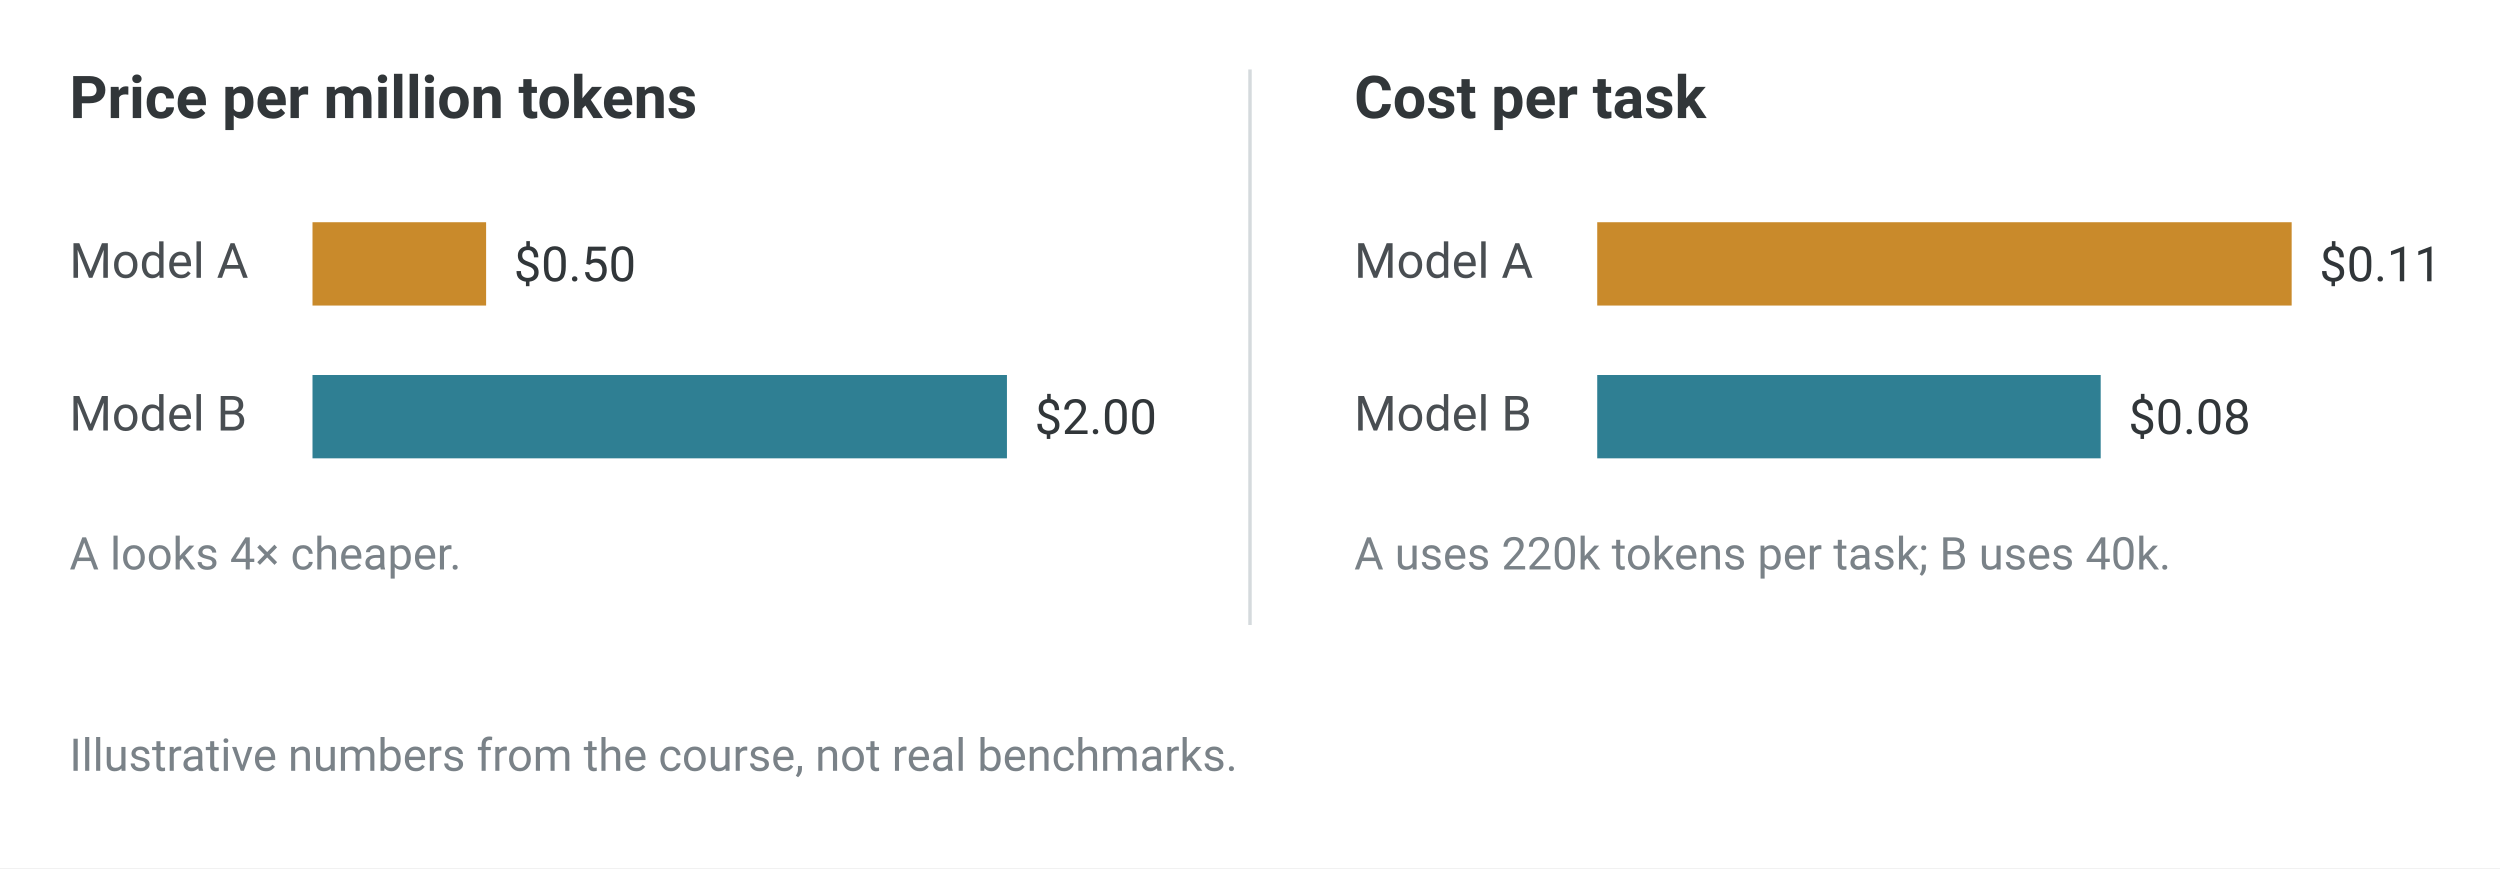
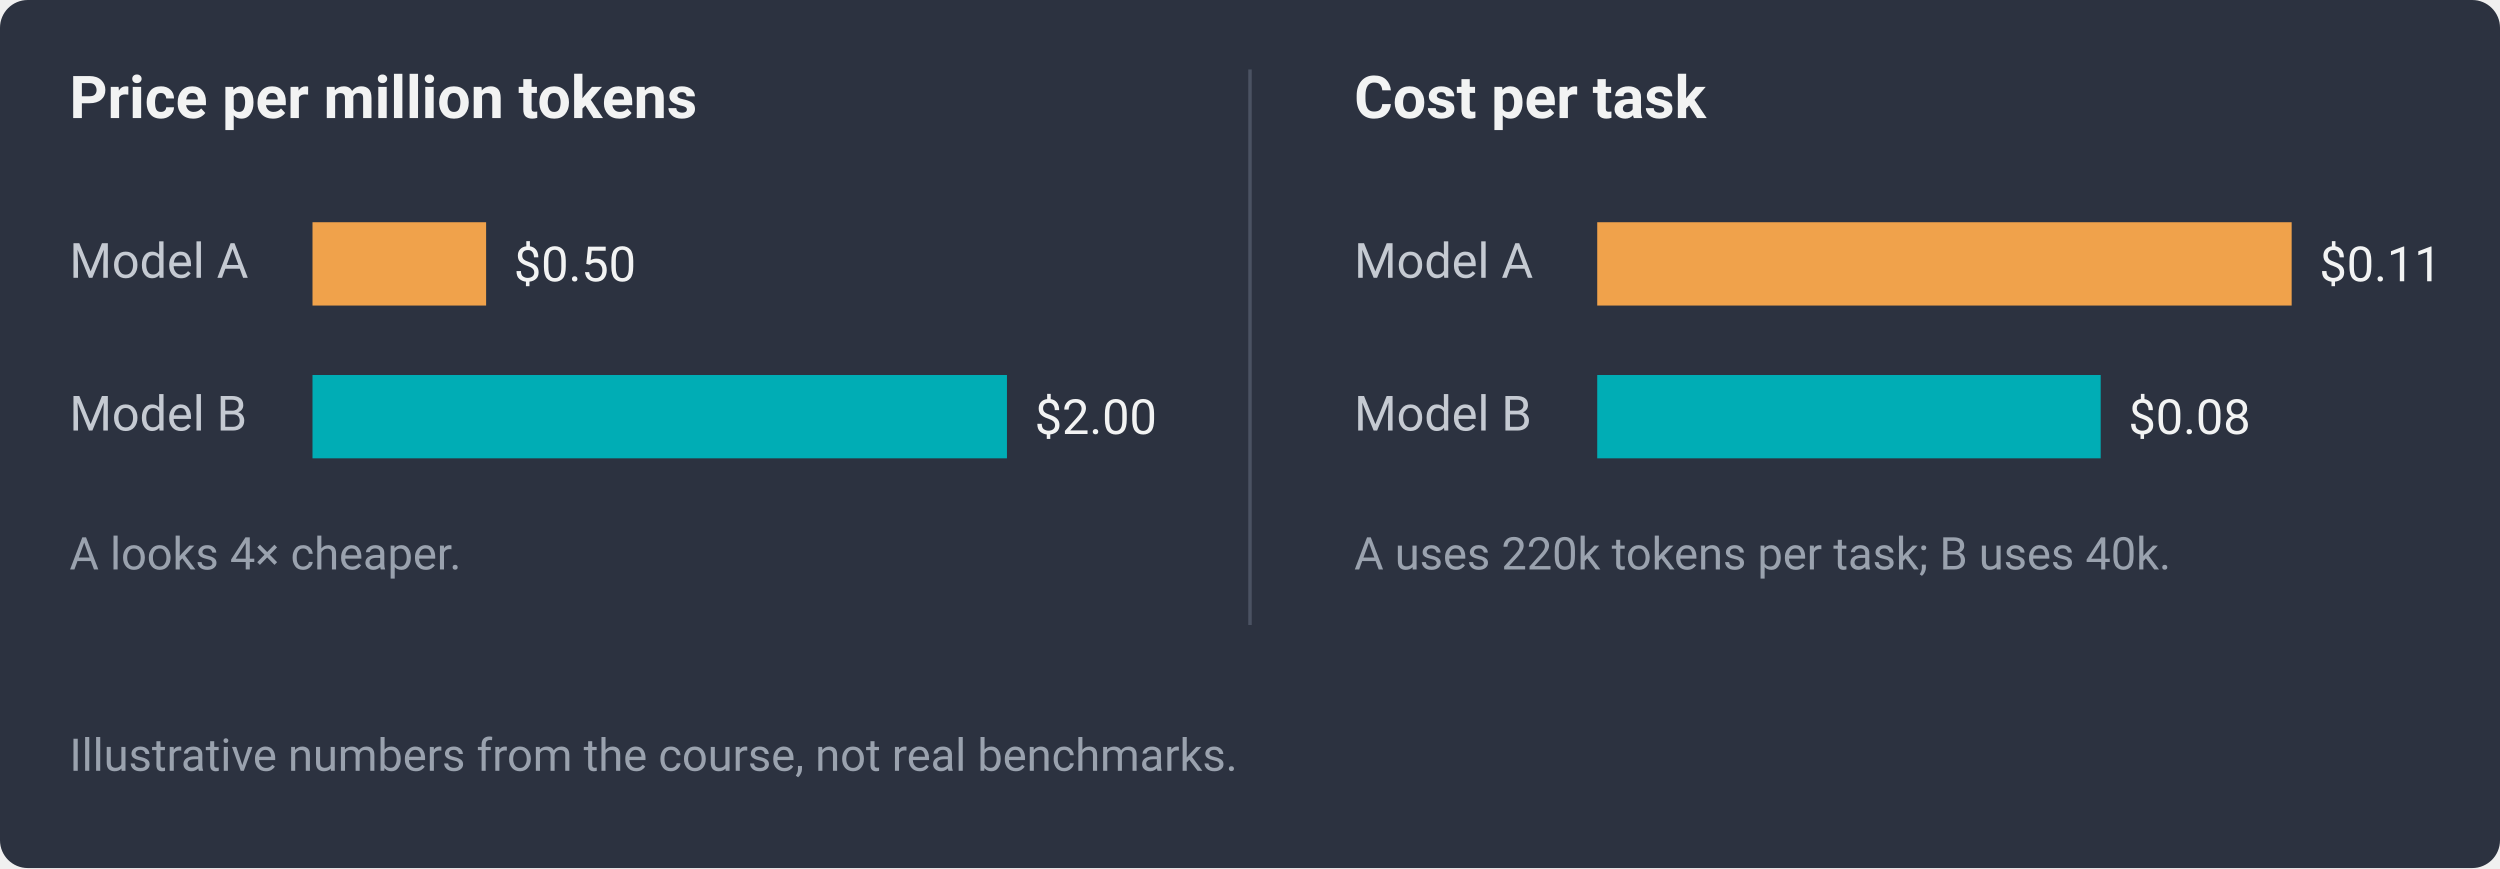
<svg xmlns="http://www.w3.org/2000/svg" viewBox="0 0 720 250" role="img" aria-labelledby="t d" font-family="-apple-system, BlinkMacSystemFont, 'Segoe UI', Roboto, Helvetica, Arial, sans-serif">
-   <rect width="720" height="250" fill="#ffffff" />
-   <text x="20" y="34" font-size="17" font-weight="600" fill="#313639">Price per million tokens</text>
-   <text x="20" y="80" font-size="14" fill="#494e52">Model A</text>
-   <rect x="90" y="64" width="50" height="24" fill="#c98a2b" />
-   <text x="148" y="81" font-size="14" fill="#313639">$0.50</text>
-   <text x="20" y="124" font-size="14" fill="#494e52">Model B</text>
-   <rect x="90" y="108" width="200" height="24" fill="#2f7f93" />
-   <text x="298" y="125" font-size="14" fill="#313639">$2.00</text>
-   <text x="20" y="164" font-size="13" fill="#7a8288">A looks 4× cheaper.</text>
-   <line x1="360" y1="20" x2="360" y2="180" stroke="#d5dadd" stroke-width="1" />
-   <text x="390" y="34" font-size="17" font-weight="600" fill="#313639">Cost per task</text>
-   <text x="390" y="80" font-size="14" fill="#494e52">Model A</text>
-   <rect x="460" y="64" width="200" height="24" fill="#c98a2b" />
-   <text x="668" y="81" font-size="14" fill="#313639">$0.11</text>
-   <text x="390" y="124" font-size="14" fill="#494e52">Model B</text>
-   <rect x="460" y="108" width="145" height="24" fill="#2f7f93" />
-   <text x="613" y="125" font-size="14" fill="#313639">$0.08</text>
-   <text x="390" y="164" font-size="13" fill="#7a8288">A uses 220k tokens per task; B uses 40k.</text>
-   <text x="20" y="222" font-size="13" fill="#7a8288">Illustrative numbers from the course, not real benchmarks.</text>
+   <rect width="720" height="250" rx="8" fill="#2c3240" />
+   <text x="20" y="34" font-size="17" font-weight="600" fill="#f2f3f3">Price per million tokens</text>
+   <text x="20" y="80" font-size="14" fill="#c5cad2">Model A</text>
+   <rect x="90" y="64" width="50" height="24" fill="#f0a24b" />
+   <text x="148" y="81" font-size="14" fill="#f2f3f3">$0.50</text>
+   <text x="20" y="124" font-size="14" fill="#c5cad2">Model B</text>
+   <rect x="90" y="108" width="200" height="24" fill="#00adb5" />
+   <text x="298" y="125" font-size="14" fill="#f2f3f3">$2.00</text>
+   <text x="20" y="164" font-size="13" fill="#9aa2ae">A looks 4× cheaper.</text>
+   <line x1="360" y1="20" x2="360" y2="180" stroke="#4a5262" stroke-width="1" />
+   <text x="390" y="34" font-size="17" font-weight="600" fill="#f2f3f3">Cost per task</text>
+   <text x="390" y="80" font-size="14" fill="#c5cad2">Model A</text>
+   <rect x="460" y="64" width="200" height="24" fill="#f0a24b" />
+   <text x="668" y="81" font-size="14" fill="#f2f3f3">$0.11</text>
+   <text x="390" y="124" font-size="14" fill="#c5cad2">Model B</text>
+   <rect x="460" y="108" width="145" height="24" fill="#00adb5" />
+   <text x="613" y="125" font-size="14" fill="#f2f3f3">$0.08</text>
+   <text x="390" y="164" font-size="13" fill="#9aa2ae">A uses 220k tokens per task; B uses 40k.</text>
+   <text x="20" y="222" font-size="13" fill="#9aa2ae">Illustrative numbers from the course, not real benchmarks.</text>
</svg>
